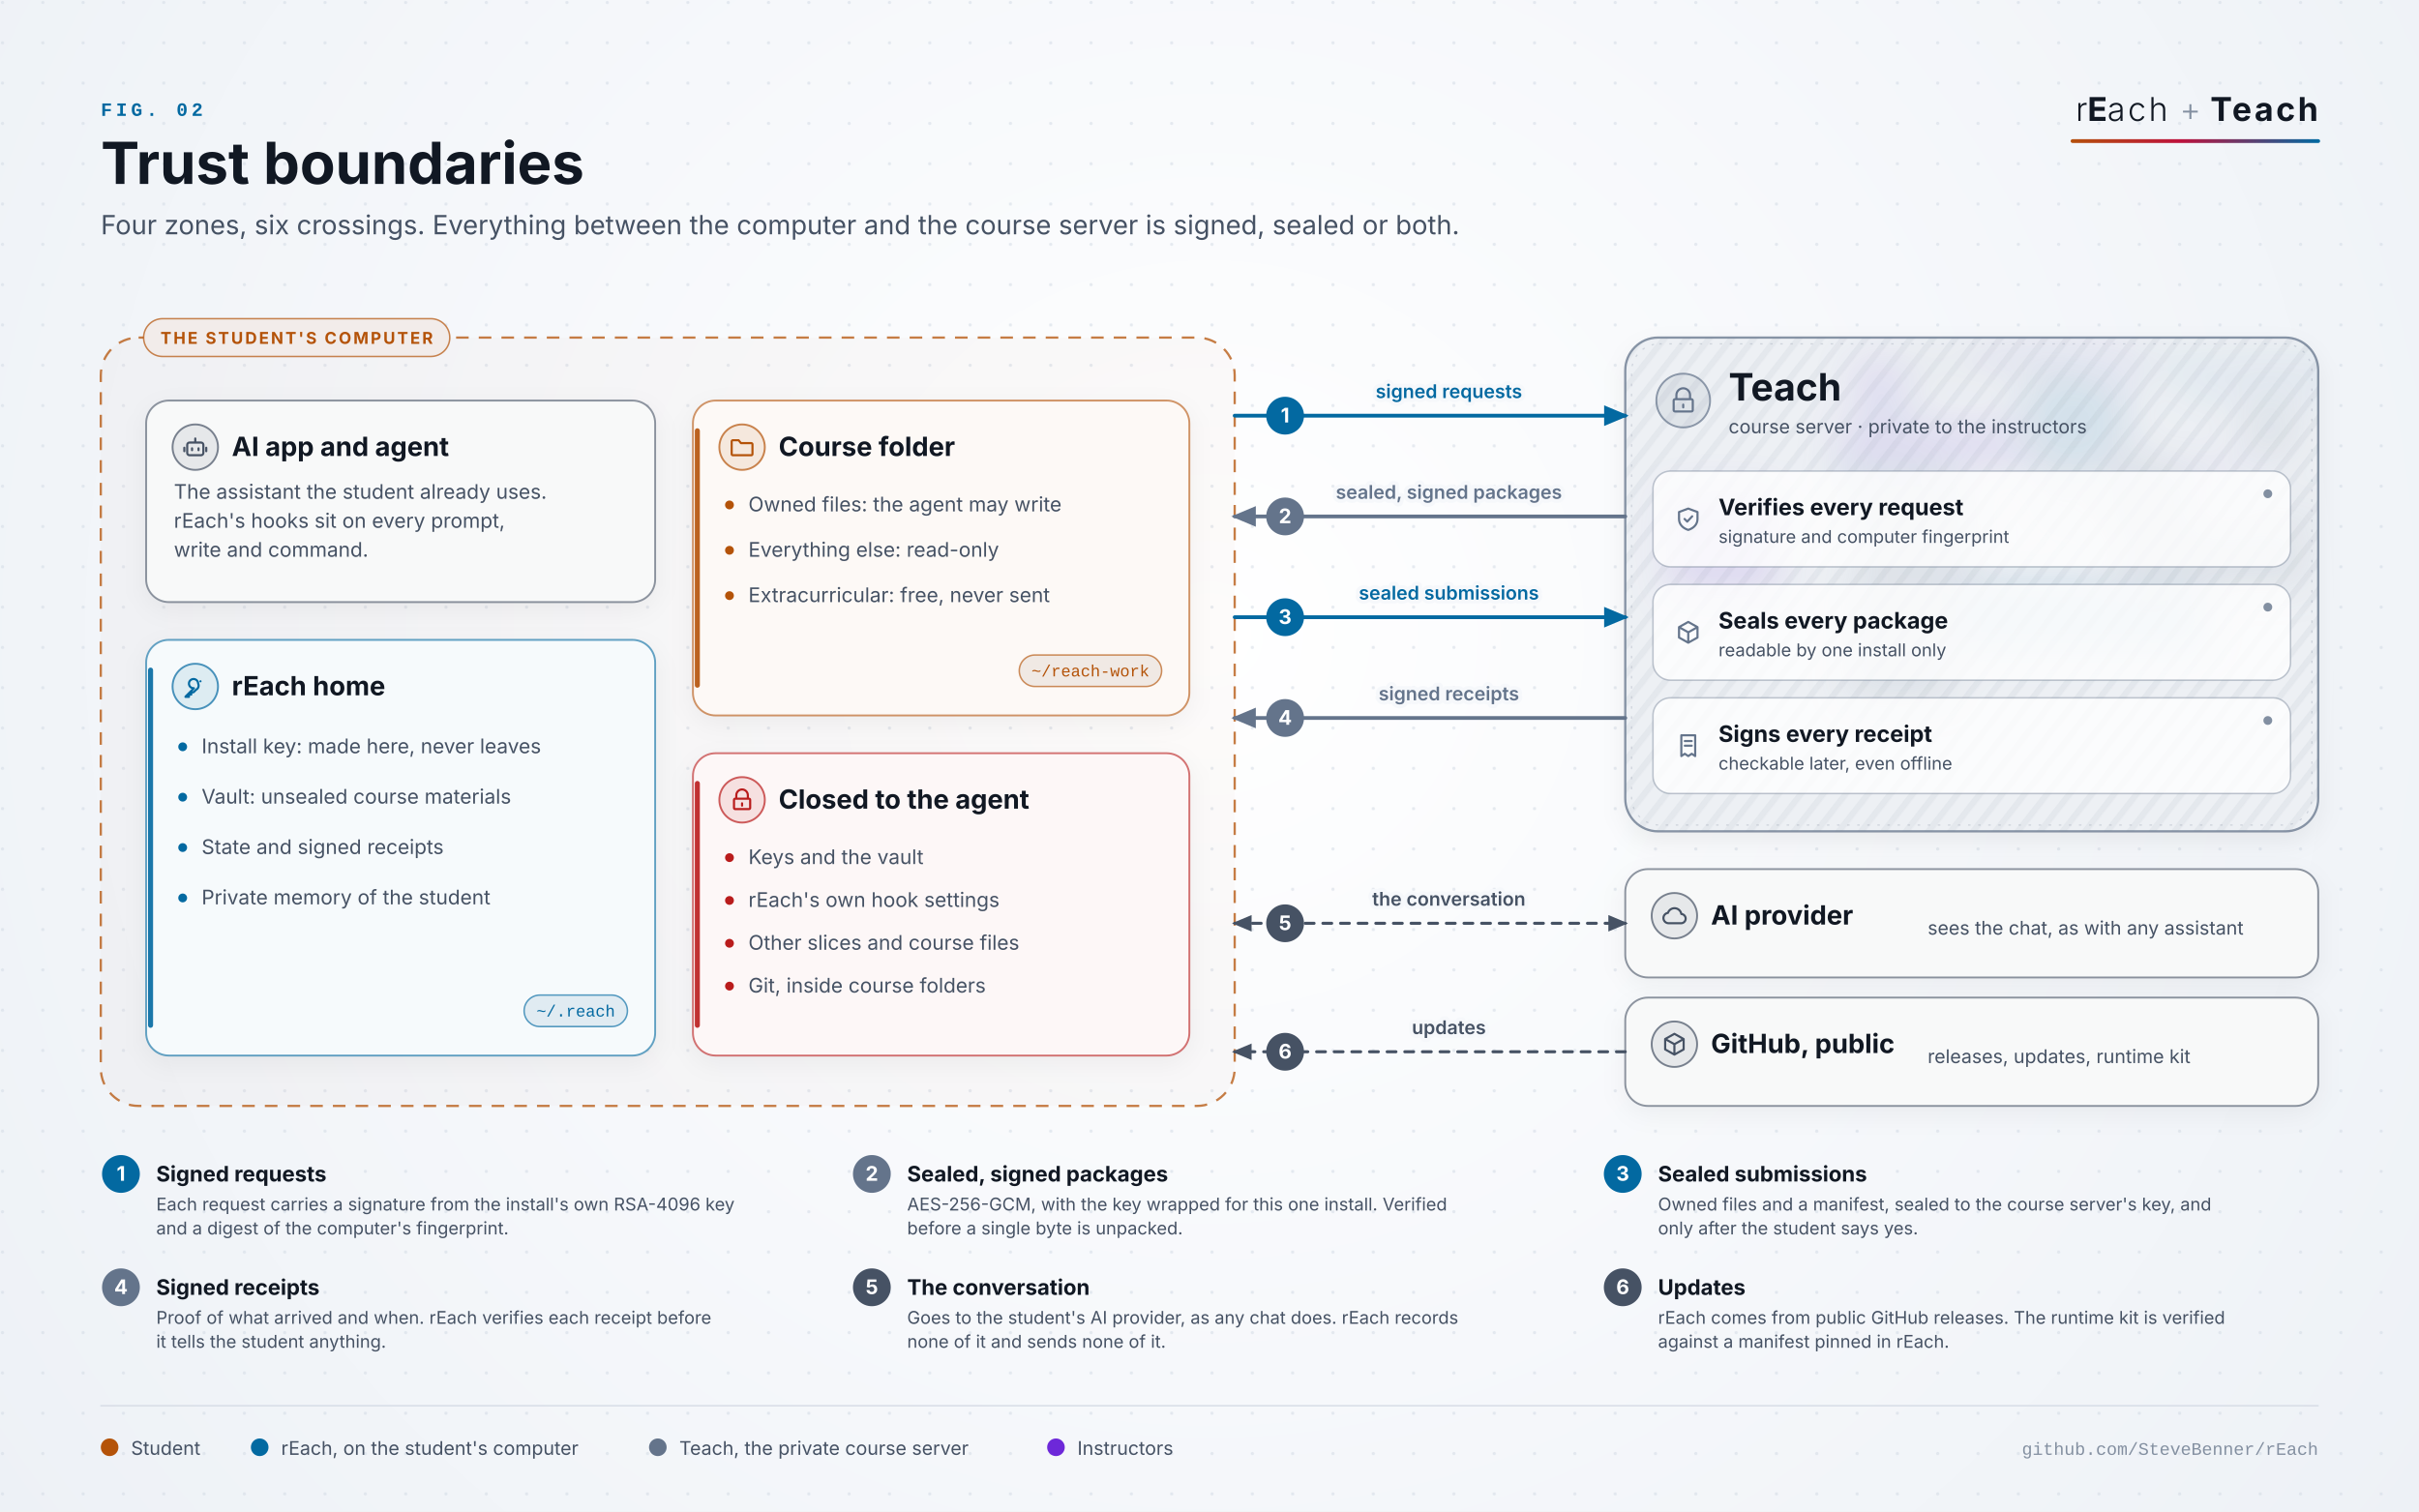
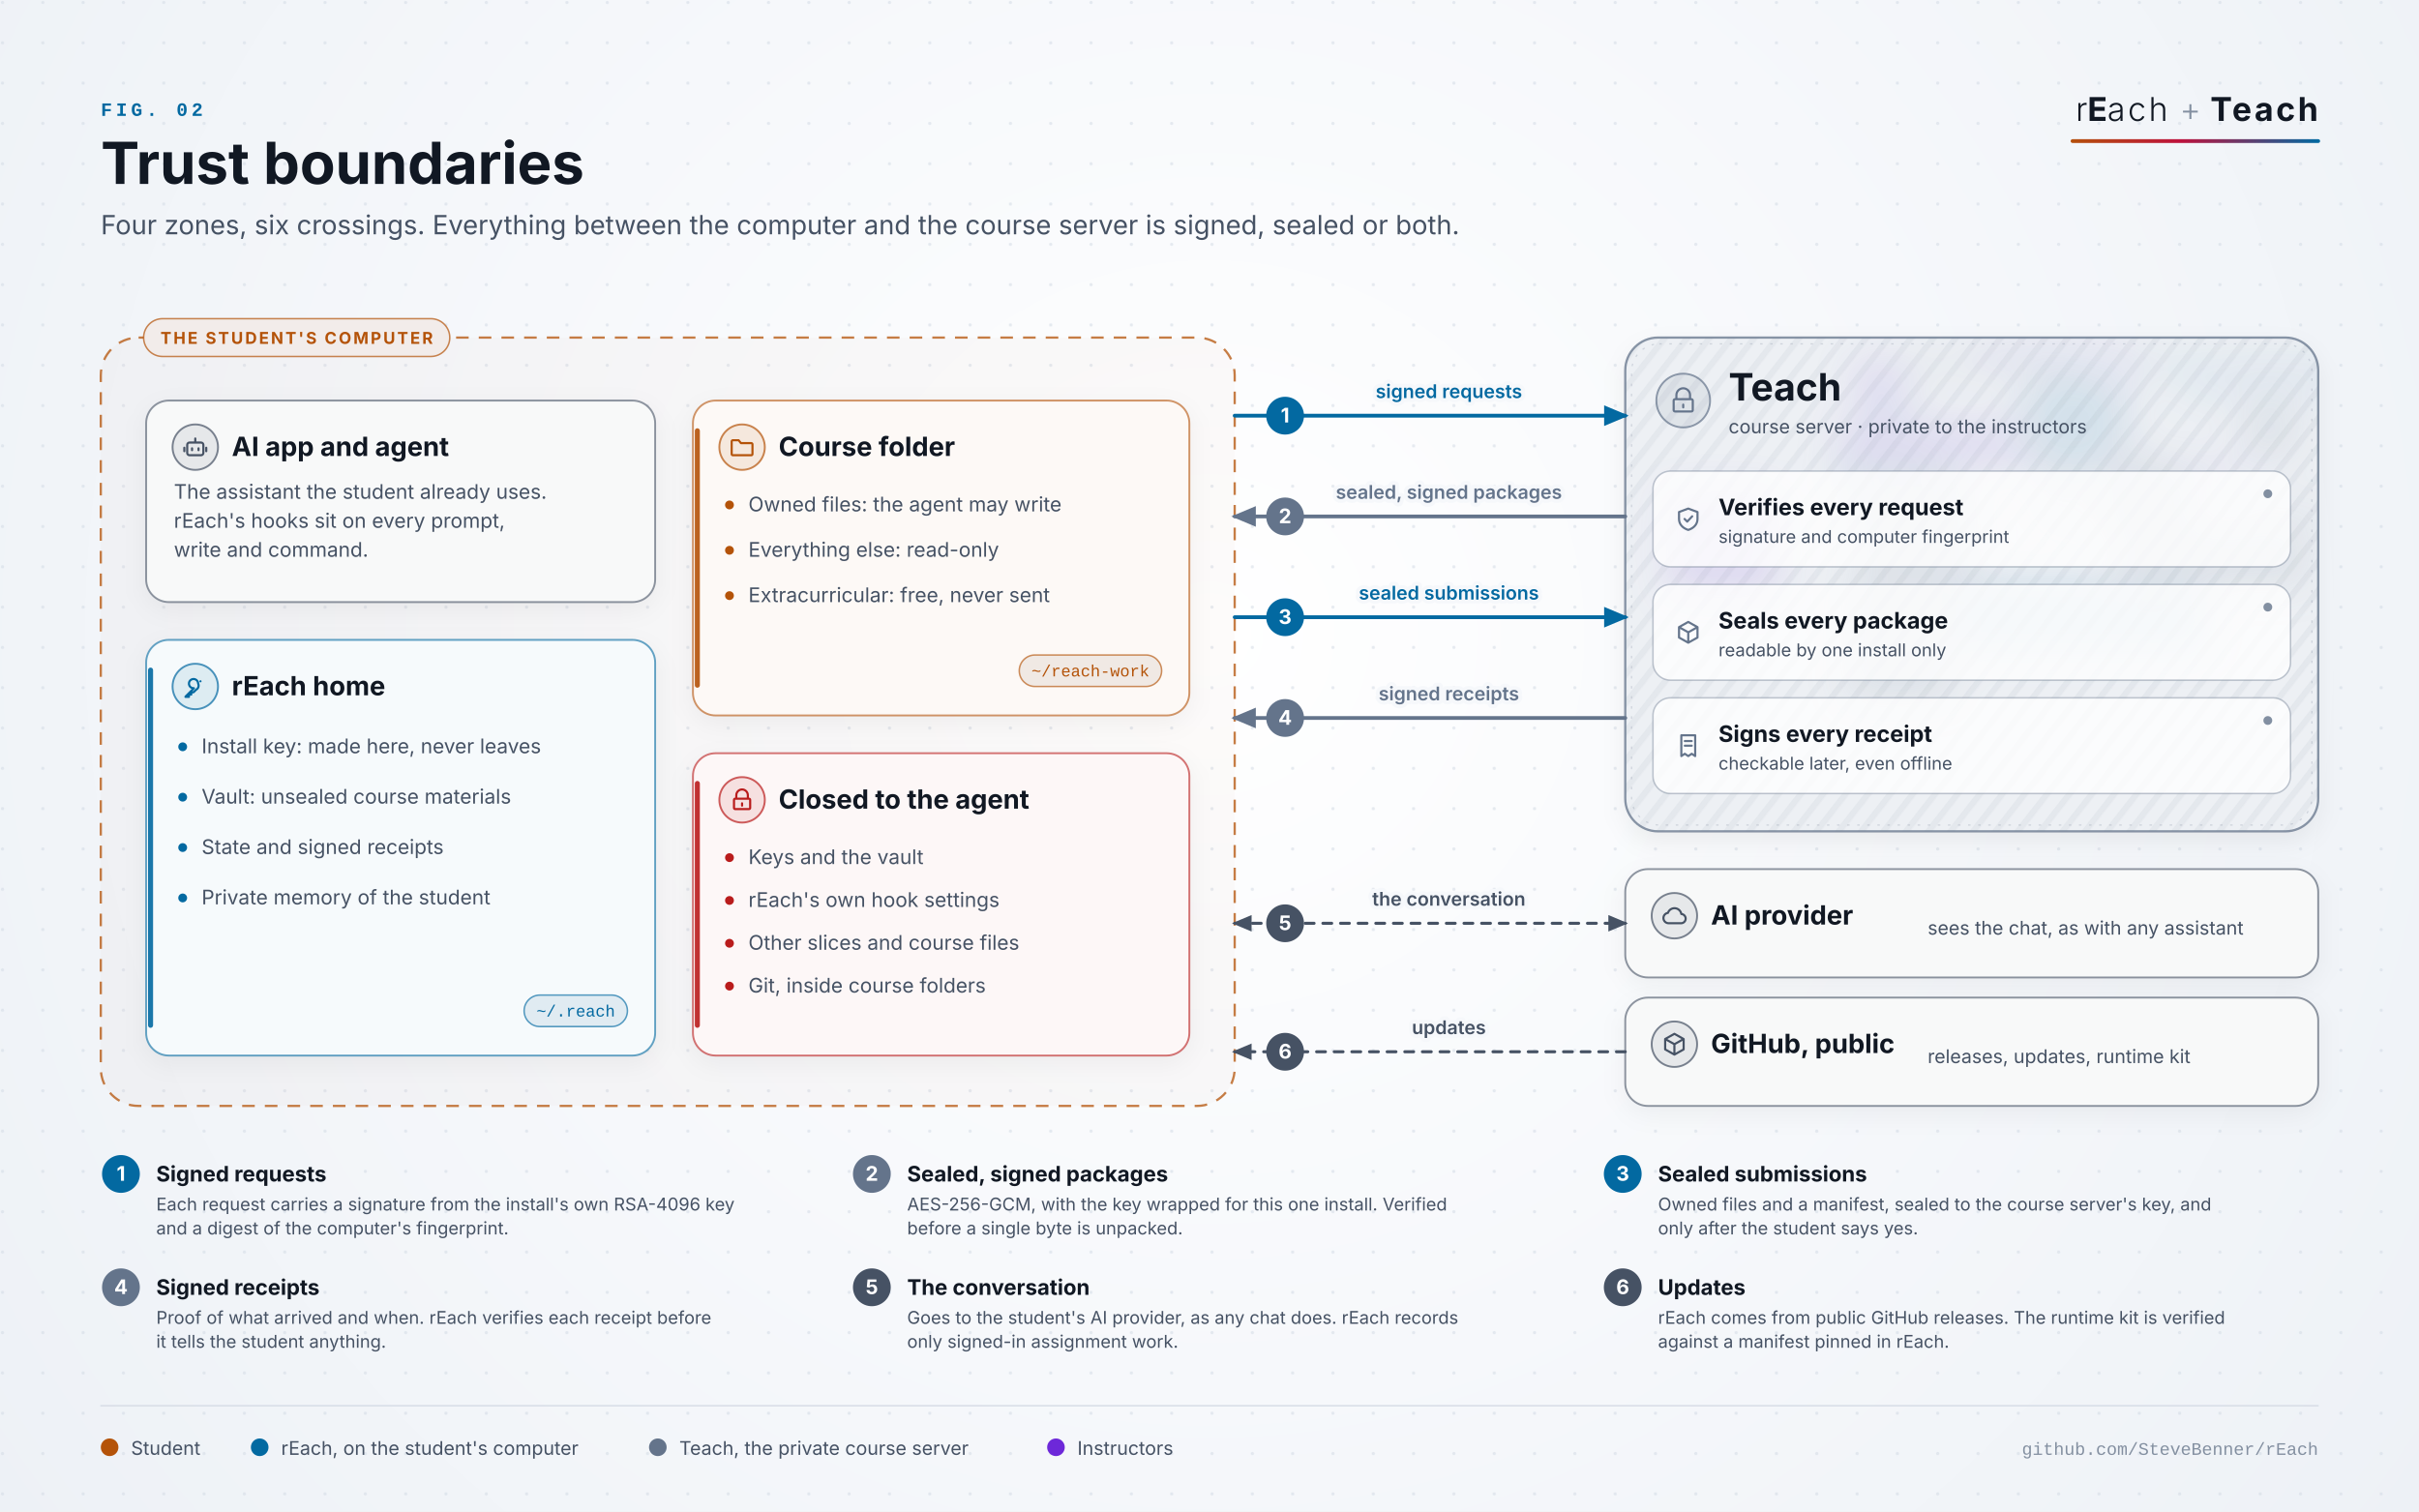
<svg xmlns="http://www.w3.org/2000/svg" viewBox="0 0 1920 1200" width="1920" height="1200" role="img" aria-labelledby="t d">
  <defs>
    <radialGradient id="bg" cx="960" cy="504" r="1190" gradientUnits="userSpaceOnUse">
      <stop offset="0" stop-color="#ffffff" />
      <stop offset=".5" stop-color="#f6f8fb" />
      <stop offset="1" stop-color="#edf1f6" />
    </radialGradient>
    <linearGradient id="warmcool" gradientUnits="userSpaceOnUse" x1="1640" y1="0" x2="1840" y2="0">
      <stop offset="0" stop-color="#b45309" />
      <stop offset=".45" stop-color="#be123c" />
      <stop offset="1" stop-color="#0369a1" />
    </linearGradient>
    <filter id="soft" x="-20%" y="-20%" width="140%" height="150%">
      <feGaussianBlur stdDeviation="10" />
    </filter>
    <filter id="frostblur" x="-10%" y="-10%" width="120%" height="120%">
      <feGaussianBlur stdDeviation="16" />
    </filter>
    <pattern id="hatch" width="14" height="14" patternUnits="userSpaceOnUse" patternTransform="rotate(38)">
      <rect width="5" height="14" fill="#64748b" fill-opacity="0.07" />
    </pattern>
    <pattern id="dots" width="32" height="32" patternUnits="userSpaceOnUse">
      <circle cx="2" cy="2" r="1.3" fill="#d3dae4" fill-opacity="0.5" />
    </pattern>
    <marker id="ar-student" viewBox="0 0 10 10" refX="8.6" refY="5" markerWidth="6.5" markerHeight="6.5" orient="auto-start-reverse">
      <path d="M0 .8L10 5L0 9.2Z" fill="#b45309" />
    </marker>
    <marker id="ar-reach" viewBox="0 0 10 10" refX="8.6" refY="5" markerWidth="6.5" markerHeight="6.5" orient="auto-start-reverse">
      <path d="M0 .8L10 5L0 9.2Z" fill="#0369a1" />
    </marker>
    <marker id="ar-teach" viewBox="0 0 10 10" refX="8.6" refY="5" markerWidth="6.5" markerHeight="6.5" orient="auto-start-reverse">
      <path d="M0 .8L10 5L0 9.2Z" fill="#64748b" />
    </marker>
    <marker id="ar-instructor" viewBox="0 0 10 10" refX="8.6" refY="5" markerWidth="6.5" markerHeight="6.5" orient="auto-start-reverse">
      <path d="M0 .8L10 5L0 9.2Z" fill="#6d28d9" />
    </marker>
    <marker id="ar-ok" viewBox="0 0 10 10" refX="8.6" refY="5" markerWidth="6.5" markerHeight="6.5" orient="auto-start-reverse">
      <path d="M0 .8L10 5L0 9.2Z" fill="#047857" />
    </marker>
    <marker id="ar-stop" viewBox="0 0 10 10" refX="8.6" refY="5" markerWidth="6.5" markerHeight="6.5" orient="auto-start-reverse">
      <path d="M0 .8L10 5L0 9.2Z" fill="#b91c1c" />
    </marker>
    <marker id="ar-soft" viewBox="0 0 10 10" refX="8.6" refY="5" markerWidth="6.5" markerHeight="6.5" orient="auto-start-reverse">
      <path d="M0 .8L10 5L0 9.2Z" fill="#465264" />
    </marker>
  </defs>
  <rect x="0" y="0" width="1920" height="1200" rx="0" fill="url(#bg)" />
  <rect x="0" y="0" width="1920" height="1200" rx="0" fill="url(#dots)" />
  <text x="80" y="92" font-family="ui-monospace,'SF Mono',Menlo,Consolas,'Liberation Mono',monospace" font-size="15" font-weight="700" fill="#0369a1" text-anchor="start" letter-spacing="3">FIG. 02</text>
  <text x="80" y="146" font-family="Inter,-apple-system,BlinkMacSystemFont,'Segoe UI',Helvetica,Arial,sans-serif" font-size="46" font-weight="650" fill="#111823" text-anchor="start">Trust boundaries</text>
  <text x="80" y="186" font-family="Inter,-apple-system,BlinkMacSystemFont,'Segoe UI',Helvetica,Arial,sans-serif" font-size="21" font-weight="400" fill="#465264" text-anchor="start">Four zones, six crossings. Everything between the computer and the course server is signed, sealed or both.</text>
  <text x="1840" y="96" text-anchor="end" font-family="Inter,-apple-system,BlinkMacSystemFont,'Segoe UI',Helvetica,Arial,sans-serif" font-size="26" font-weight="300" fill="#111823" letter-spacing="2">r<tspan font-weight="650">E</tspan>ach <tspan fill="#8490a1" font-weight="300">+</tspan>
    <tspan font-weight="650">Teach</tspan>
  </text>
  <path d="M1645.0 112H1840" stroke="url(#warmcool)" stroke-width="3" stroke-linecap="round" />
  <rect x="80" y="268" width="900" height="610" rx="30" fill="#b45309" fill-opacity="0.021" stroke="#b45309" stroke-width="1.8" stroke-opacity="0.75" stroke-dasharray="10 8" />
  <rect x="114" y="253" width="243" height="30" rx="15" fill="#f6f8fb" />
  <rect x="114" y="253" width="243" height="30" rx="15" fill="#b45309" fill-opacity="0.07" stroke="#b45309" stroke-width="1.2" stroke-opacity="0.7" />
  <text x="235.5" y="273" font-family="Inter,-apple-system,BlinkMacSystemFont,'Segoe UI',Helvetica,Arial,sans-serif" font-size="13" font-weight="700" fill="#b45309" text-anchor="middle" letter-spacing="1.6">THE STUDENT'S COMPUTER</text>
  <rect x="116" y="324" width="404" height="160" rx="18" fill="#000000" fill-opacity="0.05" filter="url(#soft)" />
  <rect x="116" y="318" width="404" height="160" rx="18" fill="#ffffff" />
  <rect x="116" y="318" width="404" height="160" rx="18" fill="#465264" fill-opacity="0.039" stroke="#465264" stroke-width="1.5" stroke-opacity="0.6" />
  <circle cx="155" cy="355" r="18.04" fill="#465264" fill-opacity="0.105" stroke="#465264" stroke-width="1.5" stroke-opacity="0.7" />
  <path transform="translate(144.0 344.0) scale(0.9167)" d="M7 8h10a2 2 0 0 1 2 2v7a2 2 0 0 1-2 2H7a2 2 0 0 1-2-2v-7a2 2 0 0 1 2-2ZM12 8V4.5M9.2 13v1.6M14.8 13v1.6M2.5 12.5v3M21.5 12.5v3" fill="none" stroke="#465264" stroke-width="1.85" stroke-linecap="round" stroke-linejoin="round" />
  <text x="184" y="362" font-family="Inter,-apple-system,BlinkMacSystemFont,'Segoe UI',Helvetica,Arial,sans-serif" font-size="21" font-weight="650" fill="#111823" text-anchor="start">AI app and agent</text>
  <text x="138" y="396" font-family="Inter,-apple-system,BlinkMacSystemFont,'Segoe UI',Helvetica,Arial,sans-serif" font-size="16" font-weight="400" fill="#465264" text-anchor="start">The assistant the student already uses.</text>
  <text x="138" y="419" font-family="Inter,-apple-system,BlinkMacSystemFont,'Segoe UI',Helvetica,Arial,sans-serif" font-size="16" font-weight="400" fill="#465264" text-anchor="start">rEach's hooks sit on every prompt,</text>
  <text x="138" y="442" font-family="Inter,-apple-system,BlinkMacSystemFont,'Segoe UI',Helvetica,Arial,sans-serif" font-size="16" font-weight="400" fill="#465264" text-anchor="start">write and command.</text>
  <rect x="116" y="514" width="404" height="330" rx="18" fill="#000000" fill-opacity="0.05" filter="url(#soft)" />
  <rect x="116" y="508" width="404" height="330" rx="18" fill="#ffffff" />
  <rect x="116" y="508" width="404" height="330" rx="18" fill="#0369a1" fill-opacity="0.039" stroke="#0369a1" stroke-width="1.5" stroke-opacity="0.6" />
  <rect x="117.5" y="530" width="4" height="286" rx="2" fill="#0369a1" fill-opacity="0.9" />
  <circle cx="155" cy="545" r="18.04" fill="#0369a1" fill-opacity="0.105" stroke="#0369a1" stroke-width="1.5" stroke-opacity="0.7" />
  <path transform="translate(144.0 534.0) scale(0.9167)" d="M14.5 9.5a4 4 0 1 0-3.7 4L3.5 20.8V21h3v-2h2v-2h2l2.2-2.2a4 4 0 0 0 1.8-5.3ZM16.5 7.5h.01" fill="none" stroke="#0369a1" stroke-width="1.85" stroke-linecap="round" stroke-linejoin="round" />
  <text x="184" y="552" font-family="Inter,-apple-system,BlinkMacSystemFont,'Segoe UI',Helvetica,Arial,sans-serif" font-size="21" font-weight="650" fill="#111823" text-anchor="start">rEach home</text>
  <rect x="416" y="790" width="82" height="25" rx="12.5" fill="#f6f8fb" />
  <rect x="416" y="790" width="82" height="25" rx="12.5" fill="#0369a1" fill-opacity="0.091" stroke="#0369a1" stroke-width="1.2" stroke-opacity="0.65" />
  <text x="457.0" y="807.0" font-family="ui-monospace,'SF Mono',Menlo,Consolas,'Liberation Mono',monospace" font-size="13" font-weight="500" fill="#0369a1" text-anchor="middle">~/.reach</text>
  <circle cx="145" cy="592.88" r="3.5" fill="#0369a1" />
  <text x="160" y="598" font-family="Inter,-apple-system,BlinkMacSystemFont,'Segoe UI',Helvetica,Arial,sans-serif" font-size="16" font-weight="400" fill="#465264" text-anchor="start">Install key: made here, never leaves</text>
  <circle cx="145" cy="632.88" r="3.5" fill="#0369a1" />
  <text x="160" y="638" font-family="Inter,-apple-system,BlinkMacSystemFont,'Segoe UI',Helvetica,Arial,sans-serif" font-size="16" font-weight="400" fill="#465264" text-anchor="start">Vault: unsealed course materials</text>
  <circle cx="145" cy="672.88" r="3.5" fill="#0369a1" />
  <text x="160" y="678" font-family="Inter,-apple-system,BlinkMacSystemFont,'Segoe UI',Helvetica,Arial,sans-serif" font-size="16" font-weight="400" fill="#465264" text-anchor="start">State and signed receipts</text>
  <circle cx="145" cy="712.88" r="3.5" fill="#0369a1" />
  <text x="160" y="718" font-family="Inter,-apple-system,BlinkMacSystemFont,'Segoe UI',Helvetica,Arial,sans-serif" font-size="16" font-weight="400" fill="#465264" text-anchor="start">Private memory of the student</text>
  <rect x="550" y="324" width="394" height="250" rx="18" fill="#000000" fill-opacity="0.05" filter="url(#soft)" />
  <rect x="550" y="318" width="394" height="250" rx="18" fill="#ffffff" />
  <rect x="550" y="318" width="394" height="250" rx="18" fill="#b45309" fill-opacity="0.039" stroke="#b45309" stroke-width="1.5" stroke-opacity="0.6" />
  <rect x="551.5" y="340" width="4" height="206" rx="2" fill="#b45309" fill-opacity="0.9" />
  <circle cx="589" cy="355" r="18.04" fill="#b45309" fill-opacity="0.105" stroke="#b45309" stroke-width="1.5" stroke-opacity="0.7" />
  <path transform="translate(578.0 344.0) scale(0.9167)" d="M3 7a1 1 0 0 1 1-1h5l2 2.5h9a1 1 0 0 1 1 1V18a1 1 0 0 1-1 1H4a1 1 0 0 1-1-1V7Z" fill="none" stroke="#b45309" stroke-width="1.85" stroke-linecap="round" stroke-linejoin="round" />
  <text x="618" y="362" font-family="Inter,-apple-system,BlinkMacSystemFont,'Segoe UI',Helvetica,Arial,sans-serif" font-size="21" font-weight="650" fill="#111823" text-anchor="start">Course folder</text>
  <rect x="809" y="520" width="113" height="25" rx="12.5" fill="#f6f8fb" />
  <rect x="809" y="520" width="113" height="25" rx="12.5" fill="#b45309" fill-opacity="0.091" stroke="#b45309" stroke-width="1.2" stroke-opacity="0.65" />
  <text x="865.5" y="537.0" font-family="ui-monospace,'SF Mono',Menlo,Consolas,'Liberation Mono',monospace" font-size="13" font-weight="500" fill="#b45309" text-anchor="middle">~/reach-work</text>
  <circle cx="579" cy="400.88" r="3.5" fill="#b45309" />
  <text x="594" y="406" font-family="Inter,-apple-system,BlinkMacSystemFont,'Segoe UI',Helvetica,Arial,sans-serif" font-size="16" font-weight="400" fill="#465264" text-anchor="start">Owned files: the agent may write</text>
  <circle cx="579" cy="436.88" r="3.5" fill="#b45309" />
  <text x="594" y="442" font-family="Inter,-apple-system,BlinkMacSystemFont,'Segoe UI',Helvetica,Arial,sans-serif" font-size="16" font-weight="400" fill="#465264" text-anchor="start">Everything else: read-only</text>
  <circle cx="579" cy="472.88" r="3.5" fill="#b45309" />
  <text x="594" y="478" font-family="Inter,-apple-system,BlinkMacSystemFont,'Segoe UI',Helvetica,Arial,sans-serif" font-size="16" font-weight="400" fill="#465264" text-anchor="start">Extracurricular: free, never sent</text>
  <rect x="550" y="604" width="394" height="240" rx="18" fill="#000000" fill-opacity="0.05" filter="url(#soft)" />
  <rect x="550" y="598" width="394" height="240" rx="18" fill="#ffffff" />
  <rect x="550" y="598" width="394" height="240" rx="18" fill="#b91c1c" fill-opacity="0.039" stroke="#b91c1c" stroke-width="1.5" stroke-opacity="0.6" />
  <rect x="551.5" y="620" width="4" height="196" rx="2" fill="#b91c1c" fill-opacity="0.9" />
  <circle cx="589" cy="635" r="18.04" fill="#b91c1c" fill-opacity="0.105" stroke="#b91c1c" stroke-width="1.5" stroke-opacity="0.7" />
  <path transform="translate(578.0 624.0) scale(0.9167)" d="M7 11V8a5 5 0 0 1 10 0v3M6 11h12a1 1 0 0 1 1 1v7a1 1 0 0 1-1 1H6a1 1 0 0 1-1-1v-7a1 1 0 0 1 1-1ZM12 15v2" fill="none" stroke="#b91c1c" stroke-width="1.85" stroke-linecap="round" stroke-linejoin="round" />
  <text x="618" y="642" font-family="Inter,-apple-system,BlinkMacSystemFont,'Segoe UI',Helvetica,Arial,sans-serif" font-size="21" font-weight="650" fill="#111823" text-anchor="start">Closed to the agent</text>
  <circle cx="579" cy="680.88" r="3.5" fill="#b91c1c" />
  <text x="594" y="686" font-family="Inter,-apple-system,BlinkMacSystemFont,'Segoe UI',Helvetica,Arial,sans-serif" font-size="16" font-weight="400" fill="#465264" text-anchor="start">Keys and the vault</text>
  <circle cx="579" cy="714.88" r="3.5" fill="#b91c1c" />
  <text x="594" y="720" font-family="Inter,-apple-system,BlinkMacSystemFont,'Segoe UI',Helvetica,Arial,sans-serif" font-size="16" font-weight="400" fill="#465264" text-anchor="start">rEach's own hook settings</text>
  <circle cx="579" cy="748.88" r="3.5" fill="#b91c1c" />
  <text x="594" y="754" font-family="Inter,-apple-system,BlinkMacSystemFont,'Segoe UI',Helvetica,Arial,sans-serif" font-size="16" font-weight="400" fill="#465264" text-anchor="start">Other slices and course files</text>
  <circle cx="579" cy="782.88" r="3.5" fill="#b91c1c" />
  <text x="594" y="788" font-family="Inter,-apple-system,BlinkMacSystemFont,'Segoe UI',Helvetica,Arial,sans-serif" font-size="16" font-weight="400" fill="#465264" text-anchor="start">Git, inside course folders</text>
  <rect x="1290" y="276" width="550" height="392" rx="26" fill="#000000" fill-opacity="0.06" filter="url(#soft)" />
  <rect x="1290" y="268" width="550" height="392" rx="26" fill="#ffffff" />
  <clipPath id="fr1">
    <rect x="1290" y="268" width="550" height="392" rx="26" />
  </clipPath>
  <g clip-path="url(#fr1)">
    <g filter="url(#frostblur)" opacity="0.12">
      <rect x="1465" y="464" width="85" height="93" rx="8" fill="#64748b" />
      <circle cx="1501" cy="371" r="46" fill="#0369a1" />
      <path d="M1475 291h152v119h82" fill="none" stroke="#64748b" stroke-width="10" stroke-linecap="round" />
      <rect x="1457" y="336" width="187" height="33" rx="8" fill="#6d28d9" />
      <circle cx="1802" cy="343" r="24" fill="#64748b" />
      <path d="M1734 312h149v86h64" fill="none" stroke="#0369a1" stroke-width="10" stroke-linecap="round" />
      <rect x="1473" y="380" width="94" height="82" rx="8" fill="#64748b" />
      <circle cx="1491" cy="306" r="22" fill="#6d28d9" />
      <path d="M1784 405h167v97h112" fill="none" stroke="#64748b" stroke-width="10" stroke-linecap="round" />
      <rect x="1547" y="460" width="204" height="57" rx="8" fill="#0369a1" />
      <circle cx="1639" cy="360" r="25" fill="#64748b" />
      <path d="M1569 278h115v94h101" fill="none" stroke="#6d28d9" stroke-width="10" stroke-linecap="round" />
      <rect x="1681" y="419" width="152" height="47" rx="8" fill="#64748b" />
      <circle cx="1646" cy="335" r="45" fill="#0369a1" />
      <path d="M1771 287h235v34h59" fill="none" stroke="#64748b" stroke-width="10" stroke-linecap="round" />
      <rect x="1323" y="391" width="90" height="83" rx="8" fill="#6d28d9" />
      <circle cx="1705" cy="398" r="37" fill="#64748b" />
      <path d="M1692 289h199v97h115" fill="none" stroke="#0369a1" stroke-width="10" stroke-linecap="round" />
    </g>
    <rect x="1290" y="268" width="550" height="392" fill="#8fa0b6" fill-opacity="0.16" />
    <rect x="1290" y="268" width="550" height="392" fill="url(#hatch)" />
  </g>
  <rect x="1290" y="268" width="550" height="392" rx="26" fill="none" stroke="#64748b" stroke-width="1.8" stroke-opacity="0.75" />
  <rect x="1295" y="273" width="540" height="382" rx="22" fill="none" stroke="#64748b" stroke-width="1" stroke-opacity="0.22" stroke-dasharray="2 6" />
  <circle cx="1336" cy="318" r="21.32" fill="#64748b" fill-opacity="0.105" stroke="#64748b" stroke-width="1.5" stroke-opacity="0.7" />
  <path transform="translate(1323.0 305.0) scale(1.0833)" d="M7 11V8a5 5 0 0 1 10 0v3M6 11h12a1 1 0 0 1 1 1v7a1 1 0 0 1-1 1H6a1 1 0 0 1-1-1v-7a1 1 0 0 1 1-1ZM12 15v2" fill="none" stroke="#64748b" stroke-width="1.57" stroke-linecap="round" stroke-linejoin="round" />
  <text x="1372" y="318" font-family="Inter,-apple-system,BlinkMacSystemFont,'Segoe UI',Helvetica,Arial,sans-serif" font-size="30" font-weight="650" fill="#111823" text-anchor="start">Teach</text>
  <text x="1372" y="344" font-family="Inter,-apple-system,BlinkMacSystemFont,'Segoe UI',Helvetica,Arial,sans-serif" font-size="15" font-weight="400" fill="#465264" text-anchor="start">course server · private to the instructors</text>
  <rect x="1312.0" y="374" width="506.0" height="76" rx="14" fill="#ffffff" fill-opacity="0.78" stroke="#64748b" stroke-width="1.2" stroke-opacity="0.4" />
  <path transform="translate(1329.0 401.0) scale(0.9167)" d="M12 3l8 3v6c0 4.6-3.2 8-8 9.5C7.2 20 4 16.6 4 12V6l8-3ZM8.8 12l2.3 2.3 4.3-4.6" fill="none" stroke="#64748b" stroke-width="1.85" stroke-linecap="round" stroke-linejoin="round" />
  <text x="1364.0" y="409.0" font-family="Inter,-apple-system,BlinkMacSystemFont,'Segoe UI',Helvetica,Arial,sans-serif" font-size="18" font-weight="650" fill="#111823" text-anchor="start">Verifies every request</text>
  <text x="1364.0" y="431.0" font-family="Inter,-apple-system,BlinkMacSystemFont,'Segoe UI',Helvetica,Arial,sans-serif" font-size="14" font-weight="400" fill="#465264" text-anchor="start">signature and computer fingerprint</text>
  <circle cx="1800.0" cy="392" r="3.5" fill="#64748b" fill-opacity="0.8" />
  <rect x="1312.0" y="464" width="506.0" height="76" rx="14" fill="#ffffff" fill-opacity="0.78" stroke="#64748b" stroke-width="1.2" stroke-opacity="0.4" />
  <path transform="translate(1329.0 491.0) scale(0.9167)" d="M12 3l8 4.5v9L12 21l-8-4.5v-9L12 3ZM4 7.5l8 4.5 8-4.5M12 12v9" fill="none" stroke="#64748b" stroke-width="1.85" stroke-linecap="round" stroke-linejoin="round" />
  <text x="1364.0" y="499.0" font-family="Inter,-apple-system,BlinkMacSystemFont,'Segoe UI',Helvetica,Arial,sans-serif" font-size="18" font-weight="650" fill="#111823" text-anchor="start">Seals every package</text>
  <text x="1364.0" y="521.0" font-family="Inter,-apple-system,BlinkMacSystemFont,'Segoe UI',Helvetica,Arial,sans-serif" font-size="14" font-weight="400" fill="#465264" text-anchor="start">readable by one install only</text>
  <circle cx="1800.0" cy="482" r="3.5" fill="#64748b" fill-opacity="0.8" />
  <rect x="1312.0" y="554" width="506.0" height="76" rx="14" fill="#ffffff" fill-opacity="0.78" stroke="#64748b" stroke-width="1.2" stroke-opacity="0.4" />
  <path transform="translate(1329.0 581.0) scale(0.9167)" d="M6 3h12v18l-3-2-3 2-3-2-3 2V3ZM9 8h6M9 12h6" fill="none" stroke="#64748b" stroke-width="1.85" stroke-linecap="round" stroke-linejoin="round" />
  <text x="1364.0" y="589.0" font-family="Inter,-apple-system,BlinkMacSystemFont,'Segoe UI',Helvetica,Arial,sans-serif" font-size="18" font-weight="650" fill="#111823" text-anchor="start">Signs every receipt</text>
  <text x="1364.0" y="611.0" font-family="Inter,-apple-system,BlinkMacSystemFont,'Segoe UI',Helvetica,Arial,sans-serif" font-size="14" font-weight="400" fill="#465264" text-anchor="start">checkable later, even offline</text>
  <circle cx="1800.0" cy="572" r="3.5" fill="#64748b" fill-opacity="0.8" />
  <rect x="1290" y="696" width="550" height="86" rx="18" fill="#000000" fill-opacity="0.05" filter="url(#soft)" />
  <rect x="1290" y="690" width="550" height="86" rx="18" fill="#ffffff" />
  <rect x="1290" y="690" width="550" height="86" rx="18" fill="#465264" fill-opacity="0.039" stroke="#465264" stroke-width="1.5" stroke-opacity="0.6" />
  <circle cx="1329" cy="727" r="18.04" fill="#465264" fill-opacity="0.105" stroke="#465264" stroke-width="1.5" stroke-opacity="0.7" />
  <path transform="translate(1318.0 716.0) scale(0.9167)" d="M7 18.5a4.5 4.5 0 0 1-.6-8.96A6 6 0 0 1 18 10.5a4 4 0 0 1-.5 8H7Z" fill="none" stroke="#465264" stroke-width="1.85" stroke-linecap="round" stroke-linejoin="round" />
  <text x="1358" y="734" font-family="Inter,-apple-system,BlinkMacSystemFont,'Segoe UI',Helvetica,Arial,sans-serif" font-size="21" font-weight="650" fill="#111823" text-anchor="start">AI provider</text>
  <text x="1530" y="742" font-family="Inter,-apple-system,BlinkMacSystemFont,'Segoe UI',Helvetica,Arial,sans-serif" font-size="15" font-weight="400" fill="#465264" text-anchor="start">sees the chat, as with any assistant</text>
  <rect x="1290" y="798" width="550" height="86" rx="18" fill="#000000" fill-opacity="0.05" filter="url(#soft)" />
  <rect x="1290" y="792" width="550" height="86" rx="18" fill="#ffffff" />
  <rect x="1290" y="792" width="550" height="86" rx="18" fill="#465264" fill-opacity="0.039" stroke="#465264" stroke-width="1.5" stroke-opacity="0.6" />
  <circle cx="1329" cy="829" r="18.04" fill="#465264" fill-opacity="0.105" stroke="#465264" stroke-width="1.5" stroke-opacity="0.7" />
  <path transform="translate(1318.0 818.0) scale(0.9167)" d="M12 3l8 4.5v9L12 21l-8-4.5v-9L12 3ZM4 7.5l8 4.5 8-4.5M12 12v9" fill="none" stroke="#465264" stroke-width="1.85" stroke-linecap="round" stroke-linejoin="round" />
  <text x="1358" y="836" font-family="Inter,-apple-system,BlinkMacSystemFont,'Segoe UI',Helvetica,Arial,sans-serif" font-size="21" font-weight="650" fill="#111823" text-anchor="start">GitHub, public</text>
  <text x="1530" y="844" font-family="Inter,-apple-system,BlinkMacSystemFont,'Segoe UI',Helvetica,Arial,sans-serif" font-size="15" font-weight="400" fill="#465264" text-anchor="start">releases, updates, runtime kit</text>
  <path d="M980 330L1290 330" fill="none" stroke="#0369a1" stroke-width="3" stroke-linecap="round" stroke-linejoin="round" marker-end="url(#ar-reach)" />
  <text x="1150" y="316" font-family="Inter,-apple-system,BlinkMacSystemFont,'Segoe UI',Helvetica,Arial,sans-serif" font-size="15" font-weight="600" fill="#0369a1" text-anchor="middle" paint-order="stroke" stroke="#f6f8fb" stroke-width="6.3" stroke-linejoin="round">signed requests</text>
  <circle cx="1020" cy="330" r="15" fill="#0369a1" />
  <text x="1020" y="335.4" font-family="Inter,-apple-system,BlinkMacSystemFont,'Segoe UI',Helvetica,Arial,sans-serif" font-size="16" font-weight="700" fill="#ffffff" text-anchor="middle">1</text>
  <path d="M1290 410L980 410" fill="none" stroke="#64748b" stroke-width="3" stroke-linecap="round" stroke-linejoin="round" marker-end="url(#ar-teach)" />
  <text x="1150" y="396" font-family="Inter,-apple-system,BlinkMacSystemFont,'Segoe UI',Helvetica,Arial,sans-serif" font-size="15" font-weight="600" fill="#64748b" text-anchor="middle" paint-order="stroke" stroke="#f6f8fb" stroke-width="6.3" stroke-linejoin="round">sealed, signed packages</text>
  <circle cx="1020" cy="410" r="15" fill="#64748b" />
  <text x="1020" y="415.4" font-family="Inter,-apple-system,BlinkMacSystemFont,'Segoe UI',Helvetica,Arial,sans-serif" font-size="16" font-weight="700" fill="#ffffff" text-anchor="middle">2</text>
  <path d="M980 490L1290 490" fill="none" stroke="#0369a1" stroke-width="3" stroke-linecap="round" stroke-linejoin="round" marker-end="url(#ar-reach)" />
  <text x="1150" y="476" font-family="Inter,-apple-system,BlinkMacSystemFont,'Segoe UI',Helvetica,Arial,sans-serif" font-size="15" font-weight="600" fill="#0369a1" text-anchor="middle" paint-order="stroke" stroke="#f6f8fb" stroke-width="6.3" stroke-linejoin="round">sealed submissions</text>
  <circle cx="1020" cy="490" r="15" fill="#0369a1" />
  <text x="1020" y="495.4" font-family="Inter,-apple-system,BlinkMacSystemFont,'Segoe UI',Helvetica,Arial,sans-serif" font-size="16" font-weight="700" fill="#ffffff" text-anchor="middle">3</text>
  <path d="M1290 570L980 570" fill="none" stroke="#64748b" stroke-width="3" stroke-linecap="round" stroke-linejoin="round" marker-end="url(#ar-teach)" />
  <text x="1150" y="556" font-family="Inter,-apple-system,BlinkMacSystemFont,'Segoe UI',Helvetica,Arial,sans-serif" font-size="15" font-weight="600" fill="#64748b" text-anchor="middle" paint-order="stroke" stroke="#f6f8fb" stroke-width="6.3" stroke-linejoin="round">signed receipts</text>
  <circle cx="1020" cy="570" r="15" fill="#64748b" />
  <text x="1020" y="575.4" font-family="Inter,-apple-system,BlinkMacSystemFont,'Segoe UI',Helvetica,Arial,sans-serif" font-size="16" font-weight="700" fill="#ffffff" text-anchor="middle">4</text>
  <path d="M980 733L1290 733" fill="none" stroke="#465264" stroke-width="2.4" stroke-linecap="round" stroke-linejoin="round" marker-end="url(#ar-soft)" marker-start="url(#ar-soft)" stroke-dasharray="7 7" />
  <text x="1150" y="719" font-family="Inter,-apple-system,BlinkMacSystemFont,'Segoe UI',Helvetica,Arial,sans-serif" font-size="15" font-weight="600" fill="#465264" text-anchor="middle" paint-order="stroke" stroke="#f6f8fb" stroke-width="6.3" stroke-linejoin="round">the conversation</text>
  <circle cx="1020" cy="733" r="15" fill="#465264" />
  <text x="1020" y="738.4" font-family="Inter,-apple-system,BlinkMacSystemFont,'Segoe UI',Helvetica,Arial,sans-serif" font-size="16" font-weight="700" fill="#ffffff" text-anchor="middle">5</text>
  <path d="M1290 835L980 835" fill="none" stroke="#465264" stroke-width="2.4" stroke-linecap="round" stroke-linejoin="round" marker-end="url(#ar-soft)" stroke-dasharray="7 7" />
  <text x="1150" y="821" font-family="Inter,-apple-system,BlinkMacSystemFont,'Segoe UI',Helvetica,Arial,sans-serif" font-size="15" font-weight="600" fill="#465264" text-anchor="middle" paint-order="stroke" stroke="#f6f8fb" stroke-width="6.3" stroke-linejoin="round">updates</text>
  <circle cx="1020" cy="835" r="15" fill="#465264" />
  <text x="1020" y="840.4" font-family="Inter,-apple-system,BlinkMacSystemFont,'Segoe UI',Helvetica,Arial,sans-serif" font-size="16" font-weight="700" fill="#ffffff" text-anchor="middle">6</text>
  <circle cx="96" cy="932" r="15" fill="#0369a1" />
  <text x="96" y="937.4" font-family="Inter,-apple-system,BlinkMacSystemFont,'Segoe UI',Helvetica,Arial,sans-serif" font-size="16" font-weight="700" fill="#ffffff" text-anchor="middle">1</text>
  <text x="124" y="938" font-family="Inter,-apple-system,BlinkMacSystemFont,'Segoe UI',Helvetica,Arial,sans-serif" font-size="17" font-weight="650" fill="#111823" text-anchor="start">Signed requests</text>
  <text x="124" y="961" font-family="Inter,-apple-system,BlinkMacSystemFont,'Segoe UI',Helvetica,Arial,sans-serif" font-size="14" font-weight="400" fill="#465264" text-anchor="start">Each request carries a signature from the install's own RSA-4096 key</text>
  <text x="124" y="980" font-family="Inter,-apple-system,BlinkMacSystemFont,'Segoe UI',Helvetica,Arial,sans-serif" font-size="14" font-weight="400" fill="#465264" text-anchor="start">and a digest of the computer's fingerprint.</text>
  <circle cx="692" cy="932" r="15" fill="#64748b" />
  <text x="692" y="937.4" font-family="Inter,-apple-system,BlinkMacSystemFont,'Segoe UI',Helvetica,Arial,sans-serif" font-size="16" font-weight="700" fill="#ffffff" text-anchor="middle">2</text>
  <text x="720" y="938" font-family="Inter,-apple-system,BlinkMacSystemFont,'Segoe UI',Helvetica,Arial,sans-serif" font-size="17" font-weight="650" fill="#111823" text-anchor="start">Sealed, signed packages</text>
  <text x="720" y="961" font-family="Inter,-apple-system,BlinkMacSystemFont,'Segoe UI',Helvetica,Arial,sans-serif" font-size="14" font-weight="400" fill="#465264" text-anchor="start">AES-256-GCM, with the key wrapped for this one install. Verified</text>
  <text x="720" y="980" font-family="Inter,-apple-system,BlinkMacSystemFont,'Segoe UI',Helvetica,Arial,sans-serif" font-size="14" font-weight="400" fill="#465264" text-anchor="start">before a single byte is unpacked.</text>
  <circle cx="1288" cy="932" r="15" fill="#0369a1" />
  <text x="1288" y="937.4" font-family="Inter,-apple-system,BlinkMacSystemFont,'Segoe UI',Helvetica,Arial,sans-serif" font-size="16" font-weight="700" fill="#ffffff" text-anchor="middle">3</text>
  <text x="1316" y="938" font-family="Inter,-apple-system,BlinkMacSystemFont,'Segoe UI',Helvetica,Arial,sans-serif" font-size="17" font-weight="650" fill="#111823" text-anchor="start">Sealed submissions</text>
  <text x="1316" y="961" font-family="Inter,-apple-system,BlinkMacSystemFont,'Segoe UI',Helvetica,Arial,sans-serif" font-size="14" font-weight="400" fill="#465264" text-anchor="start">Owned files and a manifest, sealed to the course server's key, and</text>
  <text x="1316" y="980" font-family="Inter,-apple-system,BlinkMacSystemFont,'Segoe UI',Helvetica,Arial,sans-serif" font-size="14" font-weight="400" fill="#465264" text-anchor="start">only after the student says yes.</text>
  <circle cx="96" cy="1022" r="15" fill="#64748b" />
  <text x="96" y="1027.4" font-family="Inter,-apple-system,BlinkMacSystemFont,'Segoe UI',Helvetica,Arial,sans-serif" font-size="16" font-weight="700" fill="#ffffff" text-anchor="middle">4</text>
  <text x="124" y="1028" font-family="Inter,-apple-system,BlinkMacSystemFont,'Segoe UI',Helvetica,Arial,sans-serif" font-size="17" font-weight="650" fill="#111823" text-anchor="start">Signed receipts</text>
  <text x="124" y="1051" font-family="Inter,-apple-system,BlinkMacSystemFont,'Segoe UI',Helvetica,Arial,sans-serif" font-size="14" font-weight="400" fill="#465264" text-anchor="start">Proof of what arrived and when. rEach verifies each receipt before</text>
  <text x="124" y="1070" font-family="Inter,-apple-system,BlinkMacSystemFont,'Segoe UI',Helvetica,Arial,sans-serif" font-size="14" font-weight="400" fill="#465264" text-anchor="start">it tells the student anything.</text>
  <circle cx="692" cy="1022" r="15" fill="#465264" />
  <text x="692" y="1027.4" font-family="Inter,-apple-system,BlinkMacSystemFont,'Segoe UI',Helvetica,Arial,sans-serif" font-size="16" font-weight="700" fill="#ffffff" text-anchor="middle">5</text>
  <text x="720" y="1028" font-family="Inter,-apple-system,BlinkMacSystemFont,'Segoe UI',Helvetica,Arial,sans-serif" font-size="17" font-weight="650" fill="#111823" text-anchor="start">The conversation</text>
  <text x="720" y="1051" font-family="Inter,-apple-system,BlinkMacSystemFont,'Segoe UI',Helvetica,Arial,sans-serif" font-size="14" font-weight="400" fill="#465264" text-anchor="start">Goes to the student's AI provider, as any chat does. rEach records</text>
-   <text x="720" y="1070" font-family="Inter,-apple-system,BlinkMacSystemFont,'Segoe UI',Helvetica,Arial,sans-serif" font-size="14" font-weight="400" fill="#465264" text-anchor="start">none of it and sends none of it.</text>
+   <text x="720" y="1070" font-family="Inter,-apple-system,BlinkMacSystemFont,'Segoe UI',Helvetica,Arial,sans-serif" font-size="14" font-weight="400" fill="#465264" text-anchor="start">only signed-in assignment work.</text>
  <circle cx="1288" cy="1022" r="15" fill="#465264" />
  <text x="1288" y="1027.4" font-family="Inter,-apple-system,BlinkMacSystemFont,'Segoe UI',Helvetica,Arial,sans-serif" font-size="16" font-weight="700" fill="#ffffff" text-anchor="middle">6</text>
  <text x="1316" y="1028" font-family="Inter,-apple-system,BlinkMacSystemFont,'Segoe UI',Helvetica,Arial,sans-serif" font-size="17" font-weight="650" fill="#111823" text-anchor="start">Updates</text>
  <text x="1316" y="1051" font-family="Inter,-apple-system,BlinkMacSystemFont,'Segoe UI',Helvetica,Arial,sans-serif" font-size="14" font-weight="400" fill="#465264" text-anchor="start">rEach comes from public GitHub releases. The runtime kit is verified</text>
  <text x="1316" y="1070" font-family="Inter,-apple-system,BlinkMacSystemFont,'Segoe UI',Helvetica,Arial,sans-serif" font-size="14" font-weight="400" fill="#465264" text-anchor="start">against a manifest pinned in rEach.</text>
  <line x1="80" y1="1116" x2="1840" y2="1116" stroke="#d3dae4" stroke-width="1" stroke-linecap="round" />
  <circle cx="87" cy="1149" r="7" fill="#b45309" />
  <text x="104" y="1155" font-family="Inter,-apple-system,BlinkMacSystemFont,'Segoe UI',Helvetica,Arial,sans-serif" font-size="15" font-weight="400" fill="#465264" text-anchor="start">Student</text>
  <circle cx="206.125" cy="1149" r="7" fill="#0369a1" />
  <text x="223.125" y="1155" font-family="Inter,-apple-system,BlinkMacSystemFont,'Segoe UI',Helvetica,Arial,sans-serif" font-size="15" font-weight="400" fill="#465264" text-anchor="start">rEach, on the student's computer</text>
  <circle cx="522.125" cy="1149" r="7" fill="#64748b" />
  <text x="539.125" y="1155" font-family="Inter,-apple-system,BlinkMacSystemFont,'Segoe UI',Helvetica,Arial,sans-serif" font-size="15" font-weight="400" fill="#465264" text-anchor="start">Teach, the private course server</text>
  <circle cx="838.125" cy="1149" r="7" fill="#6d28d9" />
  <text x="855.125" y="1155" font-family="Inter,-apple-system,BlinkMacSystemFont,'Segoe UI',Helvetica,Arial,sans-serif" font-size="15" font-weight="400" fill="#465264" text-anchor="start">Instructors</text>
  <text x="1840" y="1155" font-family="ui-monospace,'SF Mono',Menlo,Consolas,'Liberation Mono',monospace" font-size="14" font-weight="400" fill="#8490a1" text-anchor="end">github.com/SteveBenner/rEach</text>
</svg>
